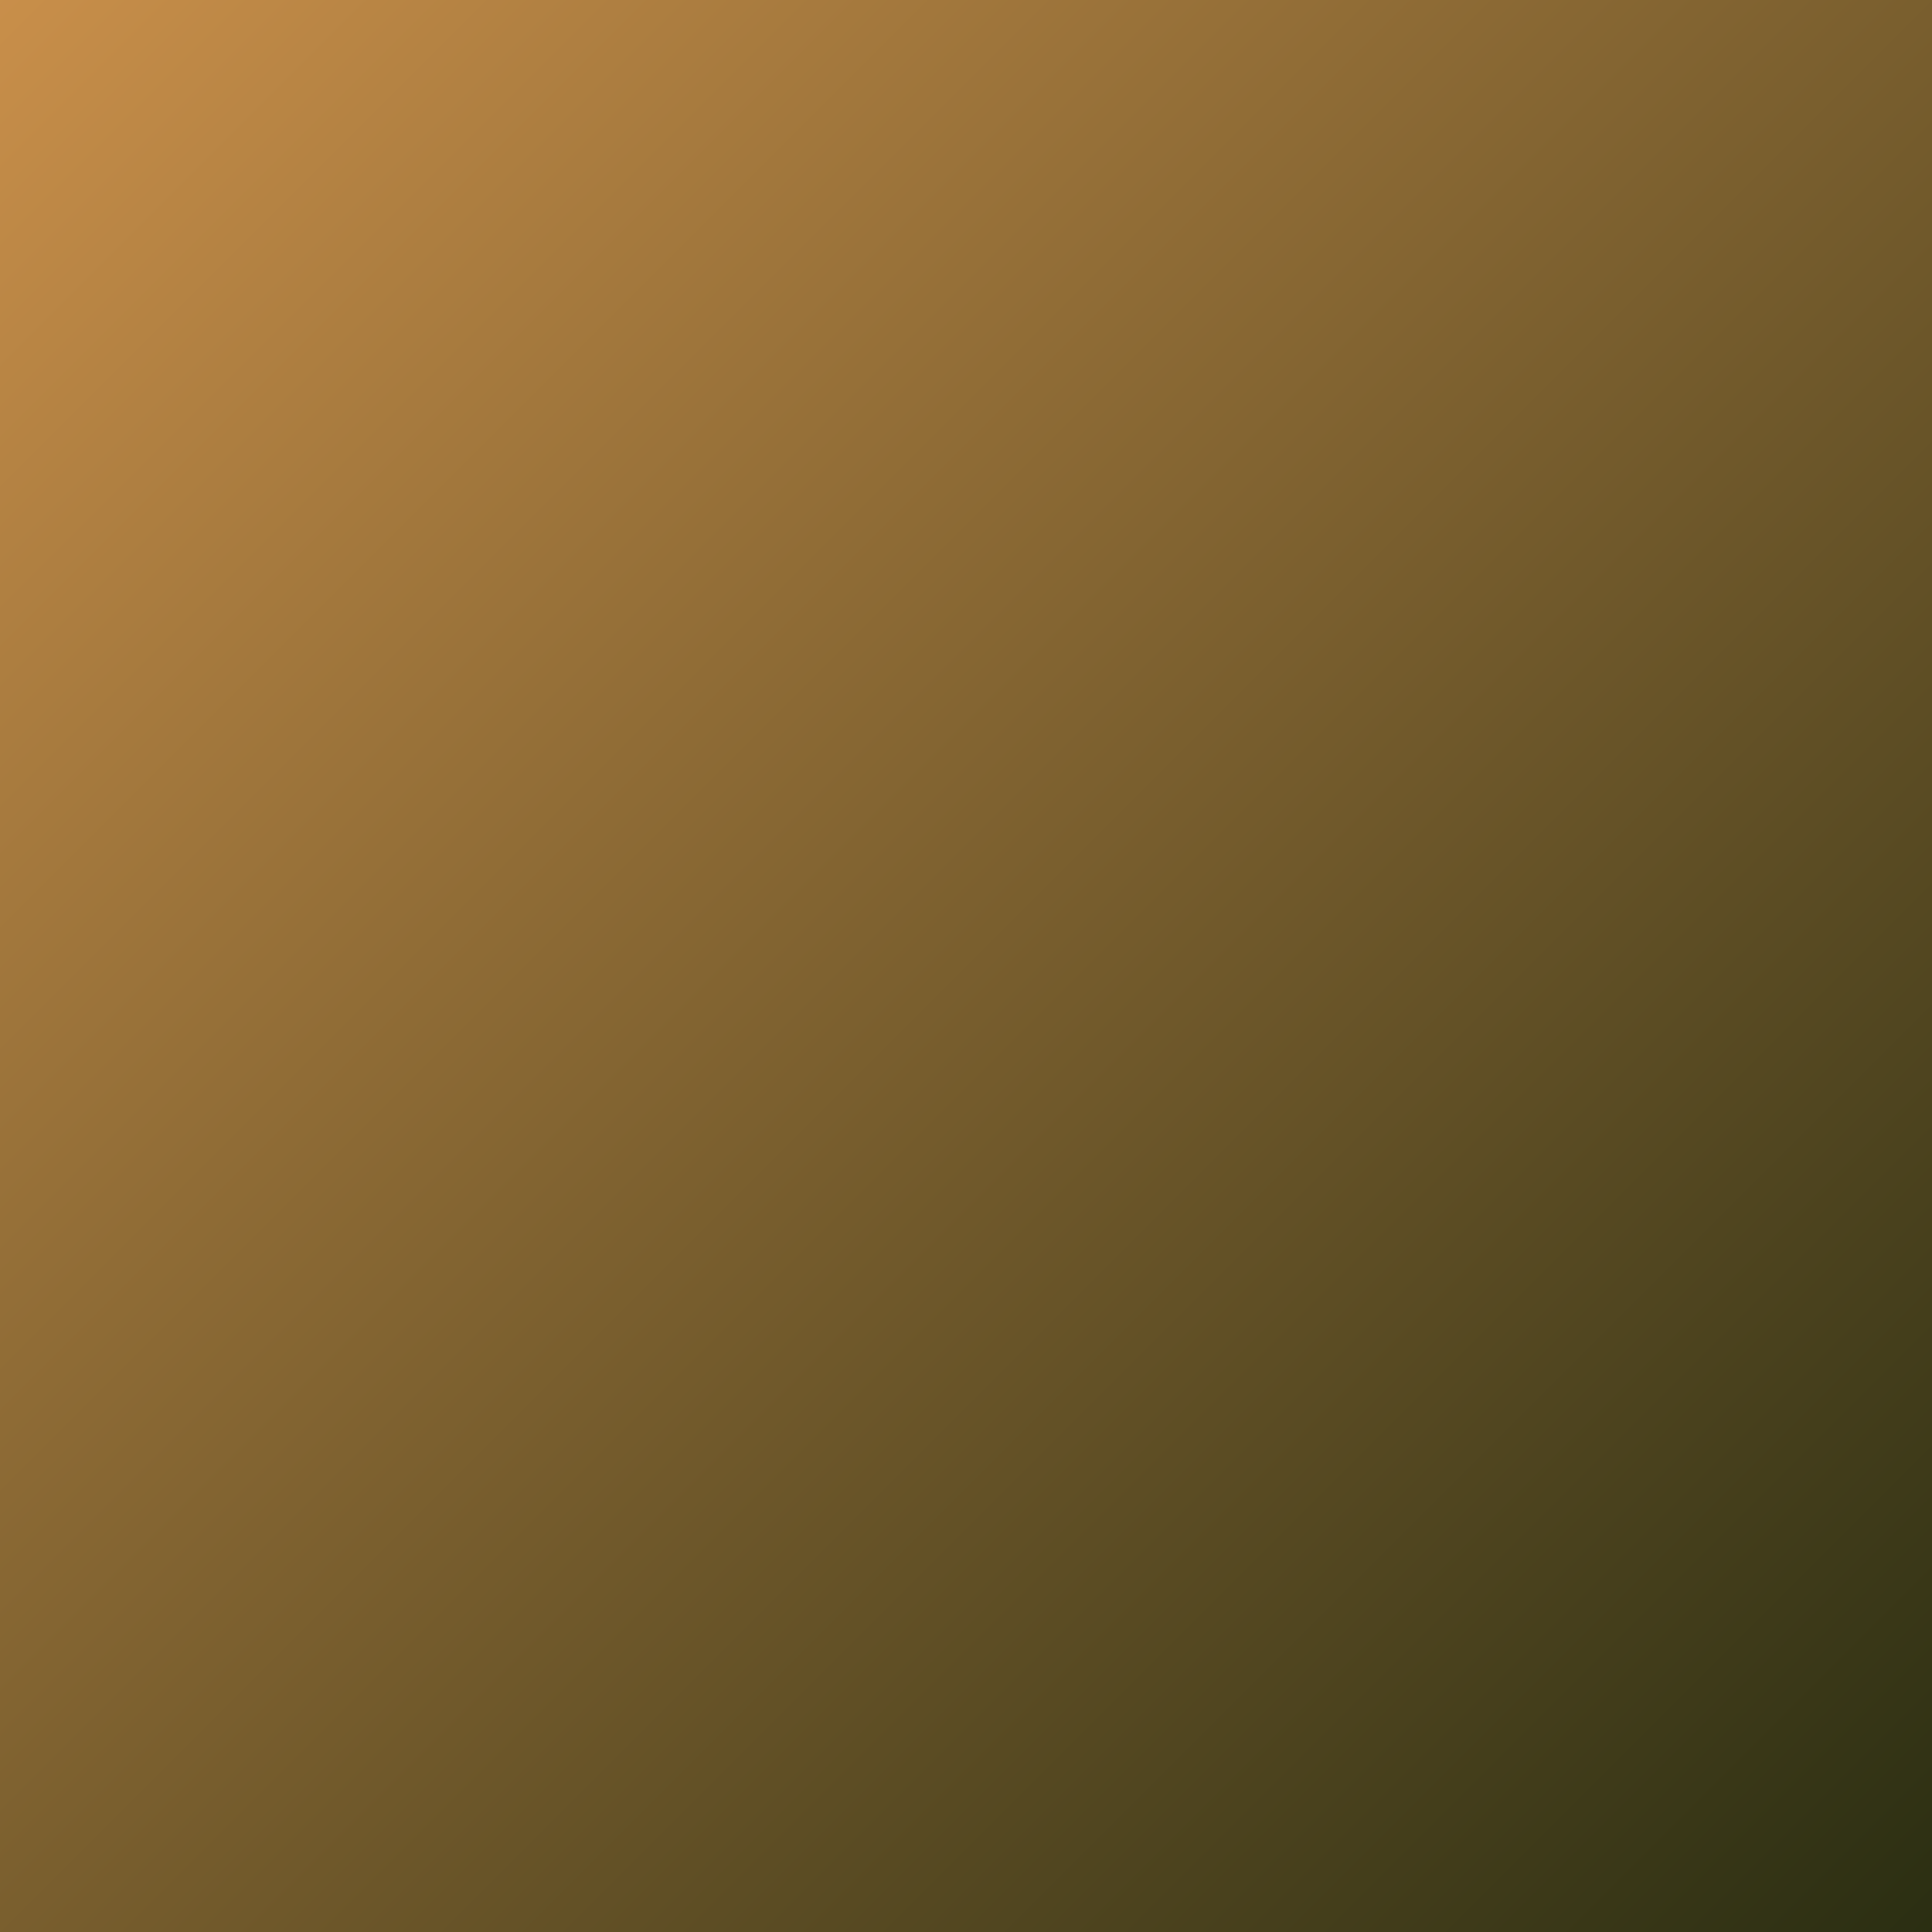
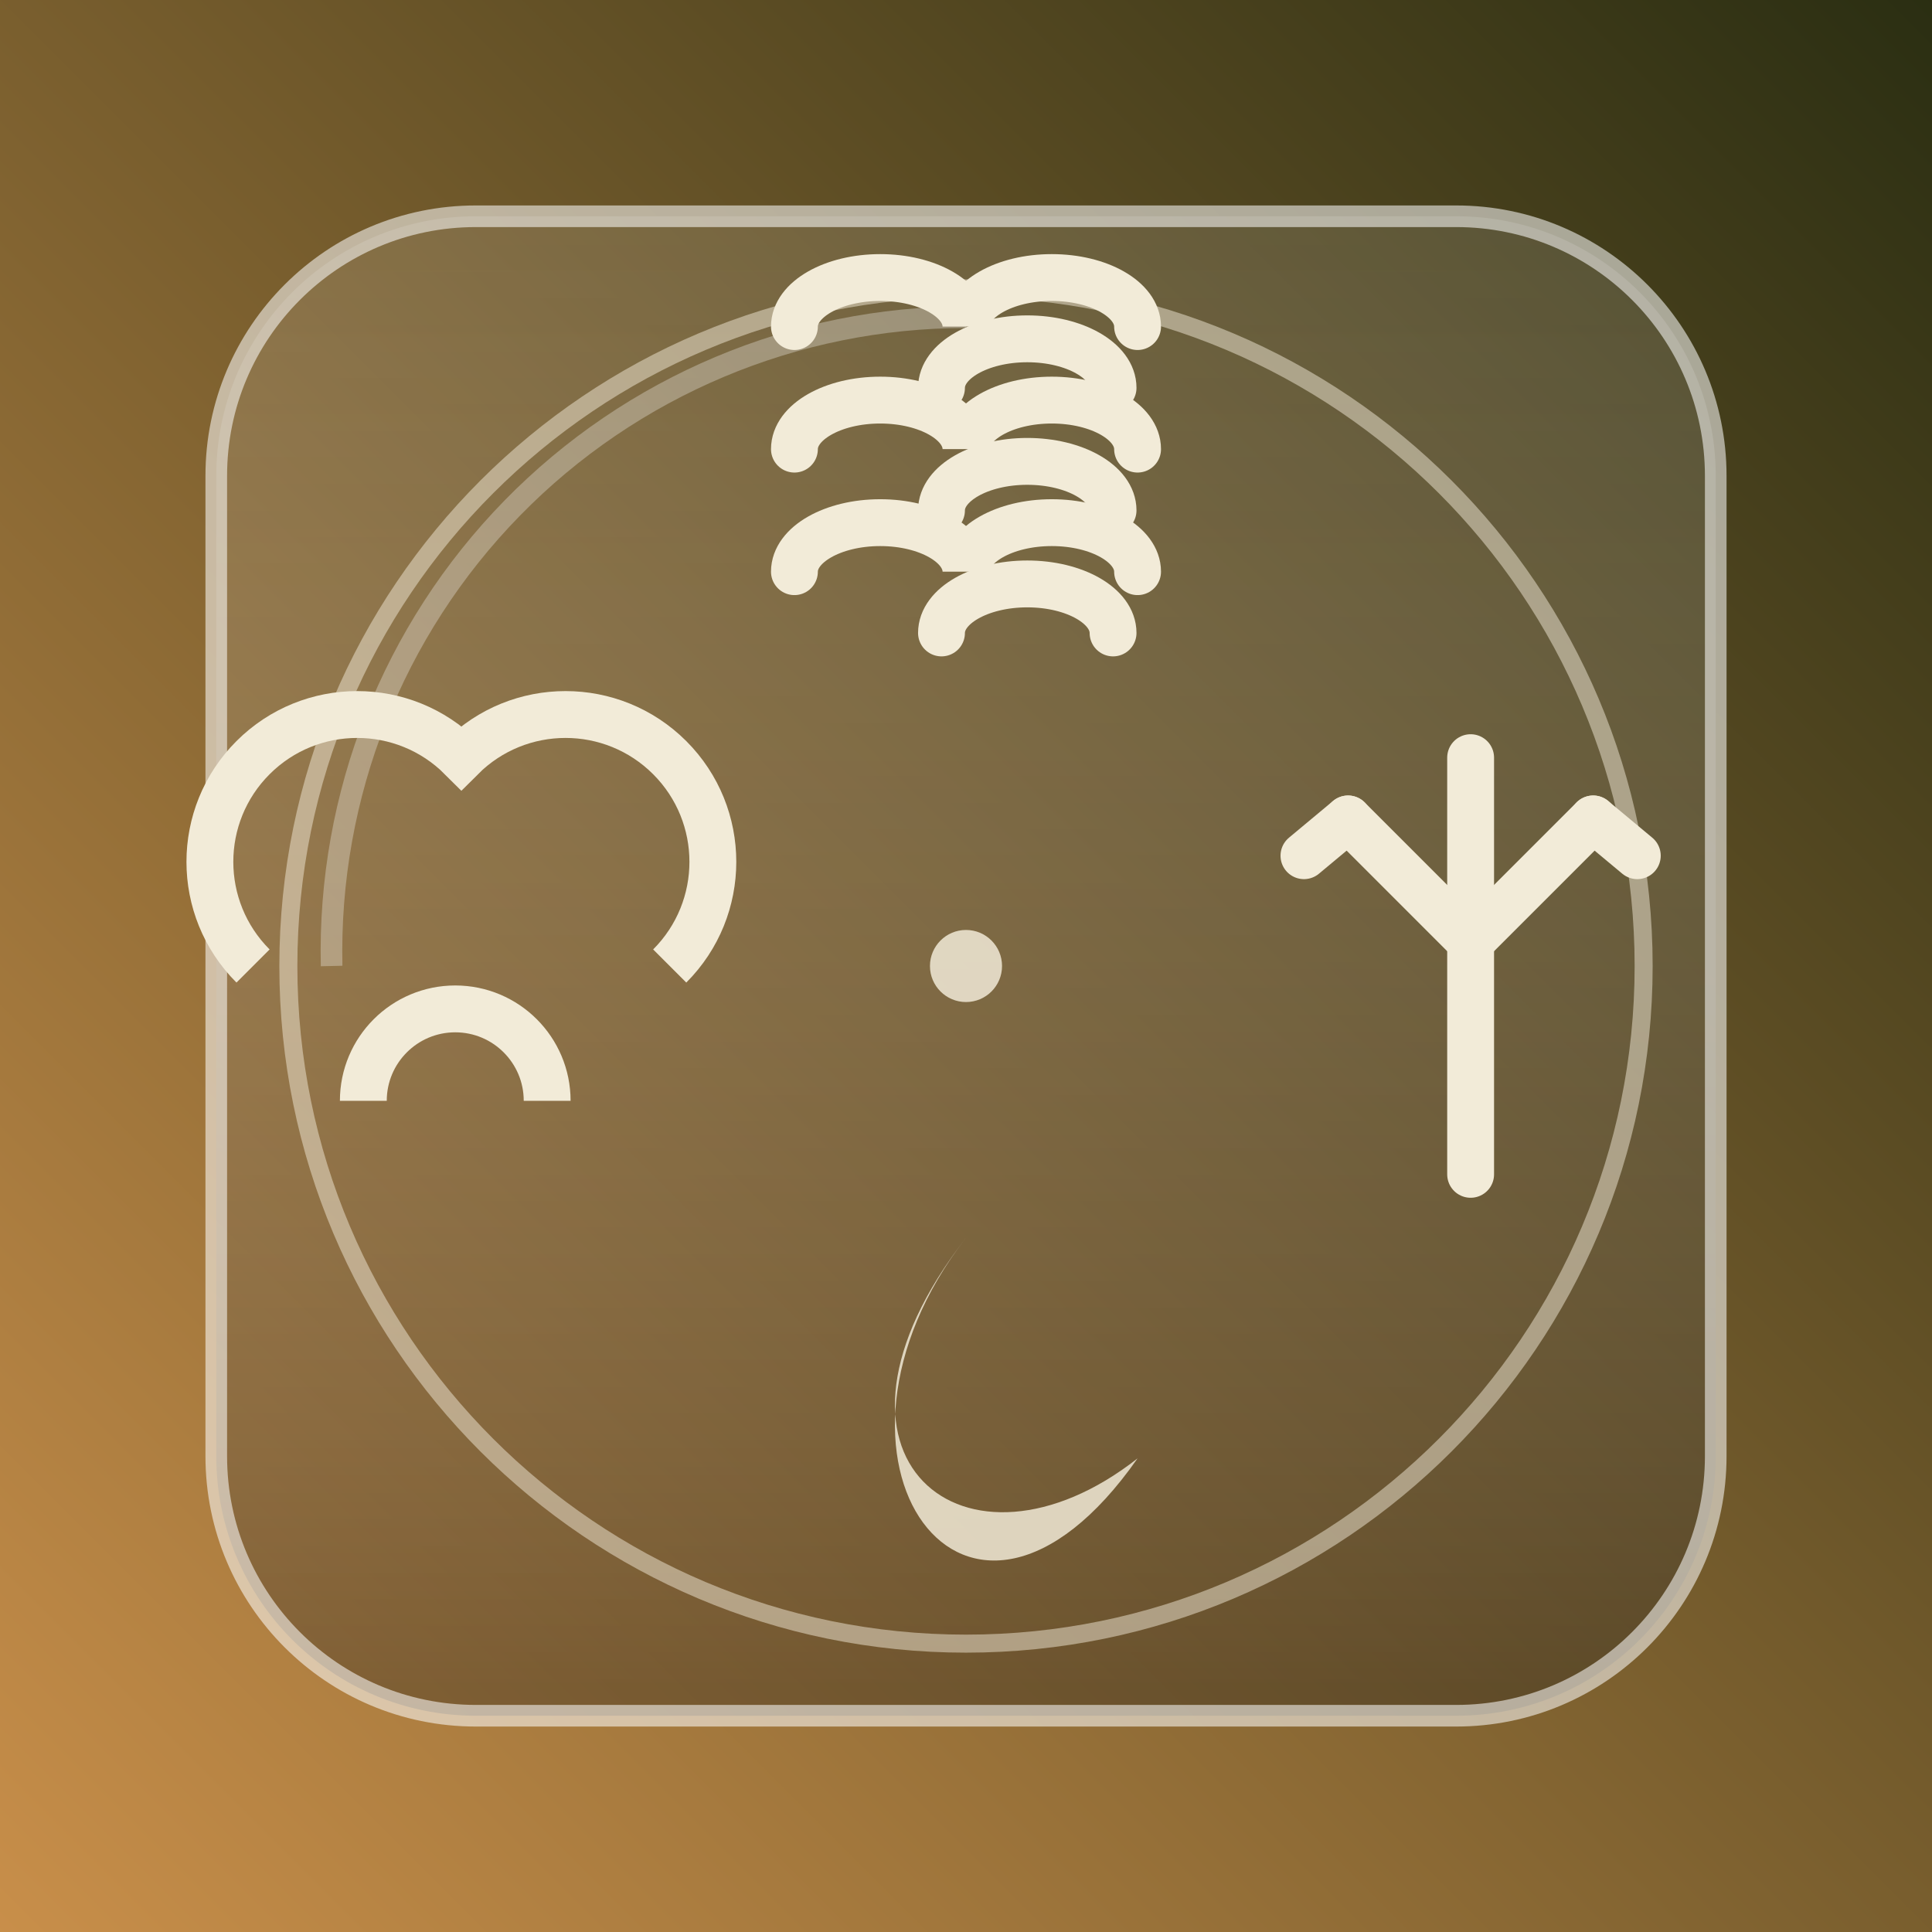
<svg xmlns="http://www.w3.org/2000/svg" viewBox="0 0 268 268" width="268" height="268">
  <defs>
-     <linearGradient id="bg" x1="0" y1="0" x2="1" y2="1">
+     <linearGradient id="bg" x1="0" y1="1" x2="1" y2="0">
      <stop offset="0" stop-color="#C98F4A" />
      <stop offset="1" stop-color="#2A2E12" />
    </linearGradient>
+     <linearGradient id="glass" x1="0" y1="0" x2="0" y2="1">
+       <stop offset="0" stop-color="#FFFFFF" stop-opacity="0.12" />
+       <stop offset="1" stop-color="#1E1C18" stop-opacity="0.34" />
+     </linearGradient>
  </defs>
  <rect width="268" height="268" fill="url(#bg)" />
+   <rect x="30" y="30" width="208" height="208" rx="36" fill="url(#glass)" stroke="#FFFFFF" stroke-opacity="0.55" stroke-width="3" />
+   <path d="M46,134 A88 88 0 0 1 134,44" fill="none" stroke="#FFFFFF" stroke-opacity="0.30" stroke-width="3" />
+   <circle cx="134" cy="134" r="94" fill="none" stroke="#F2EBD8" stroke-opacity="0.5" stroke-width="2.5" />
+   <g stroke="#F2EBD8" stroke-width="6.5" fill="none" stroke-linecap="round">
+     <path d="M110.2 45.3 A11.9 6.8 0 0 1 134 45.3 A11.9 6.8 0 0 1 157.8 45.3" />
+     <path d="M130.6 53.8 A11.9 6.8 0 0 1 154.4 53.8" />
+     <path d="M110.2 62.3 A11.9 6.8 0 0 1 134 62.3 A11.9 6.8 0 0 1 157.8 62.3" />
+     <path d="M130.6 70.8 A11.9 6.8 0 0 1 154.4 70.8" />
+     <path d="M110.2 79.3 A11.9 6.8 0 0 1 134 79.3 A11.9 6.8 0 0 1 157.8 79.3" />
+     <path d="M130.6 87.8 A11.9 6.8 0 0 1 154.4 87.8" />
+   </g>
+   <g stroke="#F2EBD8" stroke-width="6.5" stroke-linecap="round">
+     <line x1="204" y1="162.9" x2="204" y2="105.1" />
+     <line x1="204" y1="130.6" x2="187" y2="113.6" />
+     <line x1="204" y1="130.6" x2="221" y2="113.6" />
+     <line x1="187" y1="113.6" x2="180.88" y2="118.7" />
+     <line x1="221" y1="113.6" x2="227.12" y2="118.7" />
+   </g>
+   <path d="M134 171.7 C110.2 202.3,134 221, 157.8 202.3 C134 236.3, 110.2 202.3, 134 171.7 Z" fill="#F2EBD8" fill-opacity="0.84" />
+   <g stroke="#F2EBD8" stroke-width="6.5" fill="none">
+     <path d="M35.1 134 A14.28 14.28 0 0 1 64 105.1 A14.28 14.28 0 0 1 92.9 134" />
+     <path d="M50.4 152.7 A12.58 12.58 0 0 1 75.9 152.7" />
+   </g>
+   <circle cx="134" cy="134" r="5" fill="#F2EBD8" fill-opacity="0.84" />
</svg>
